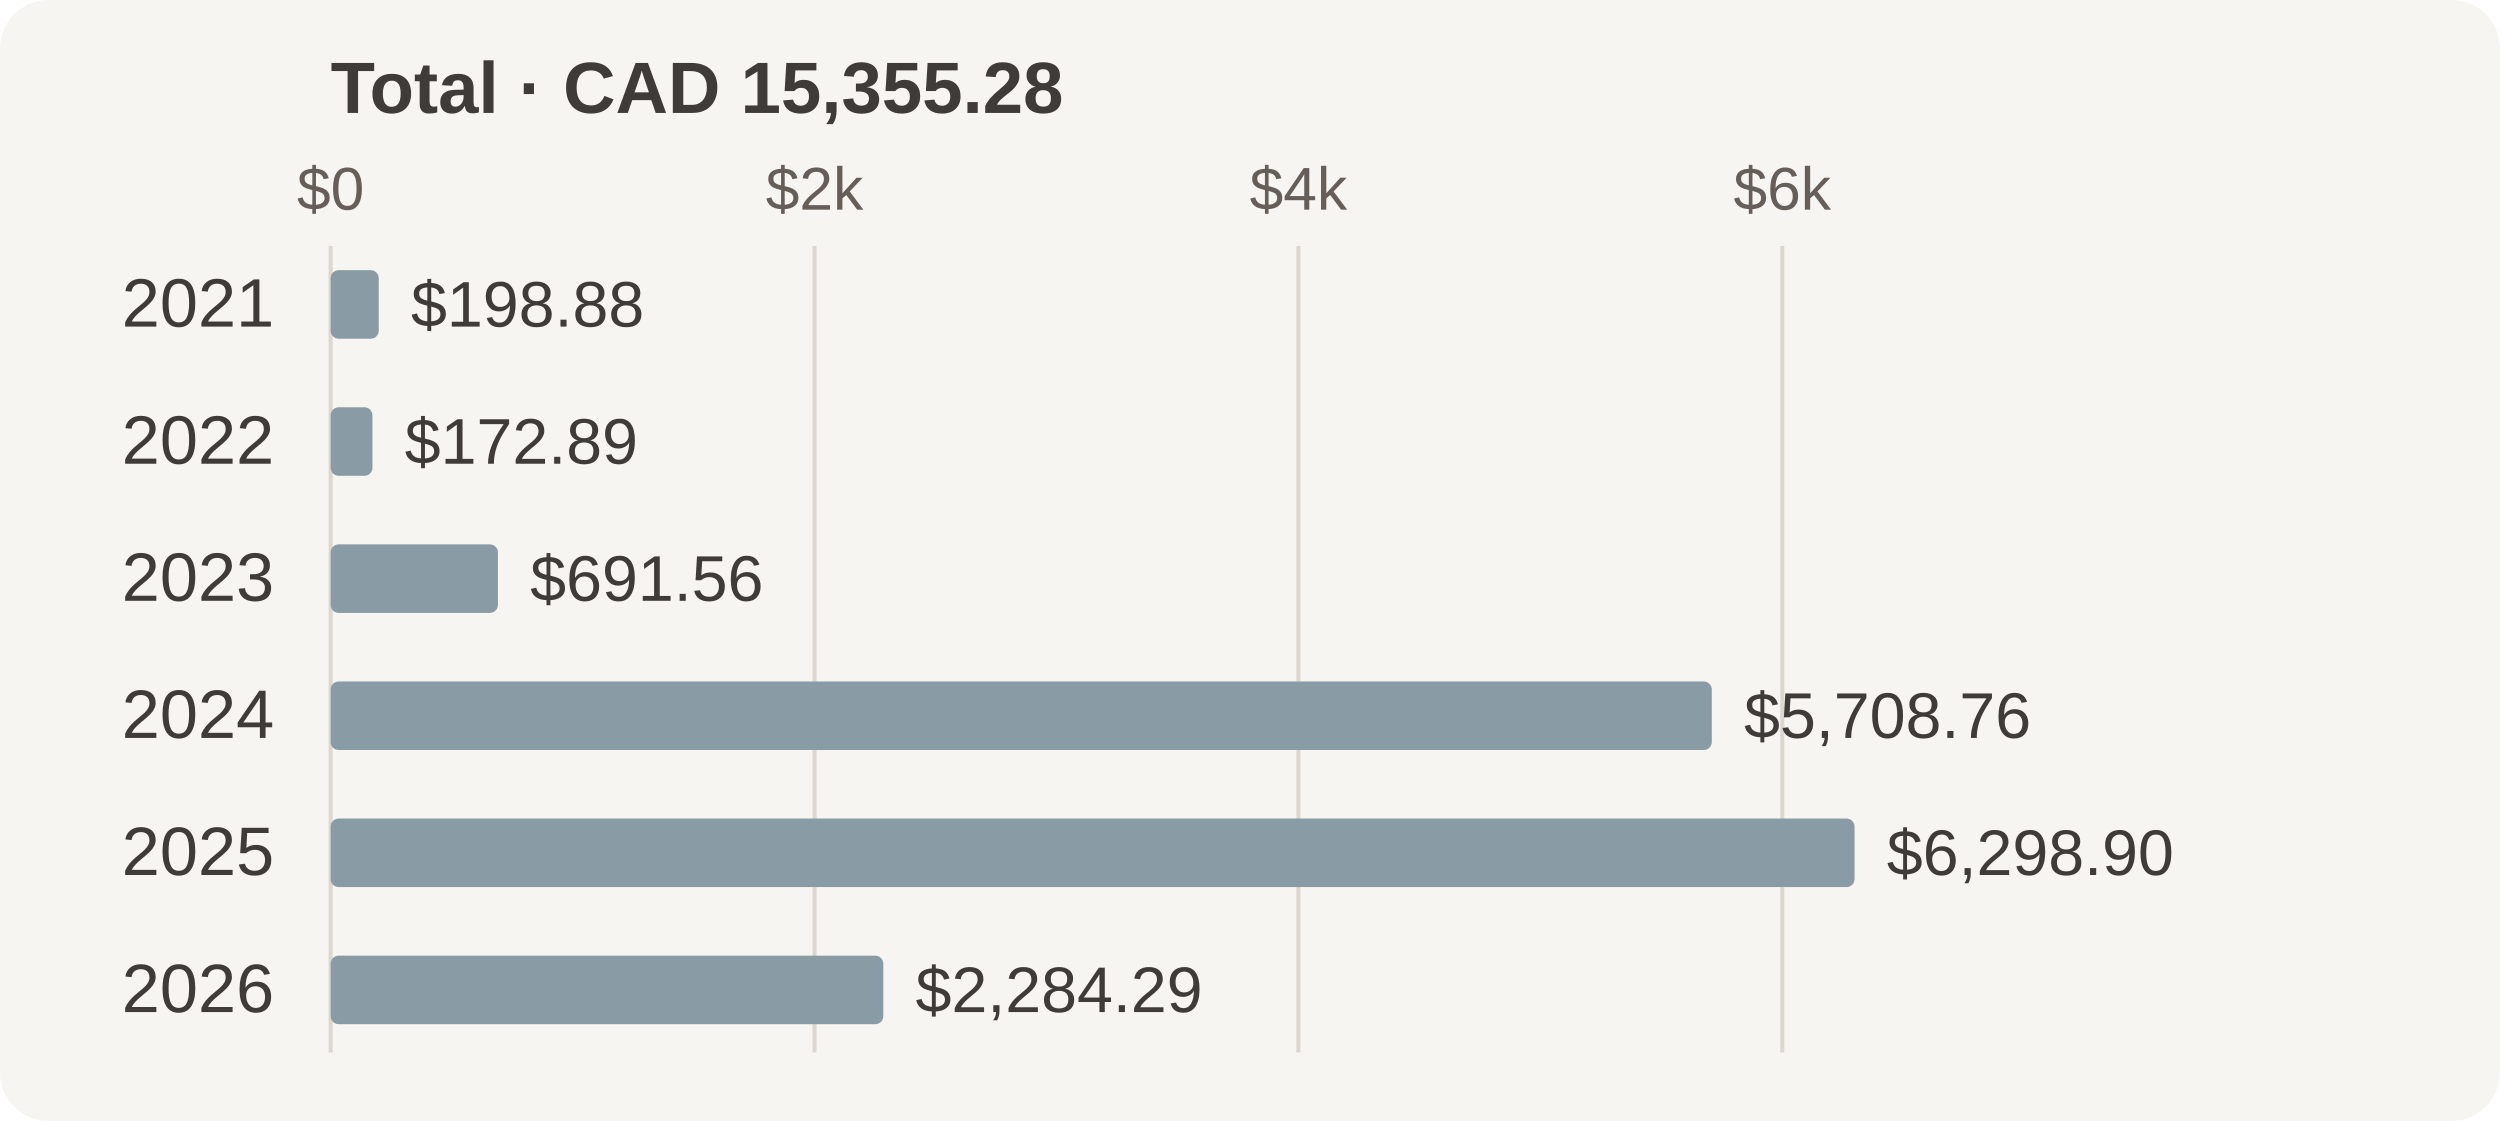
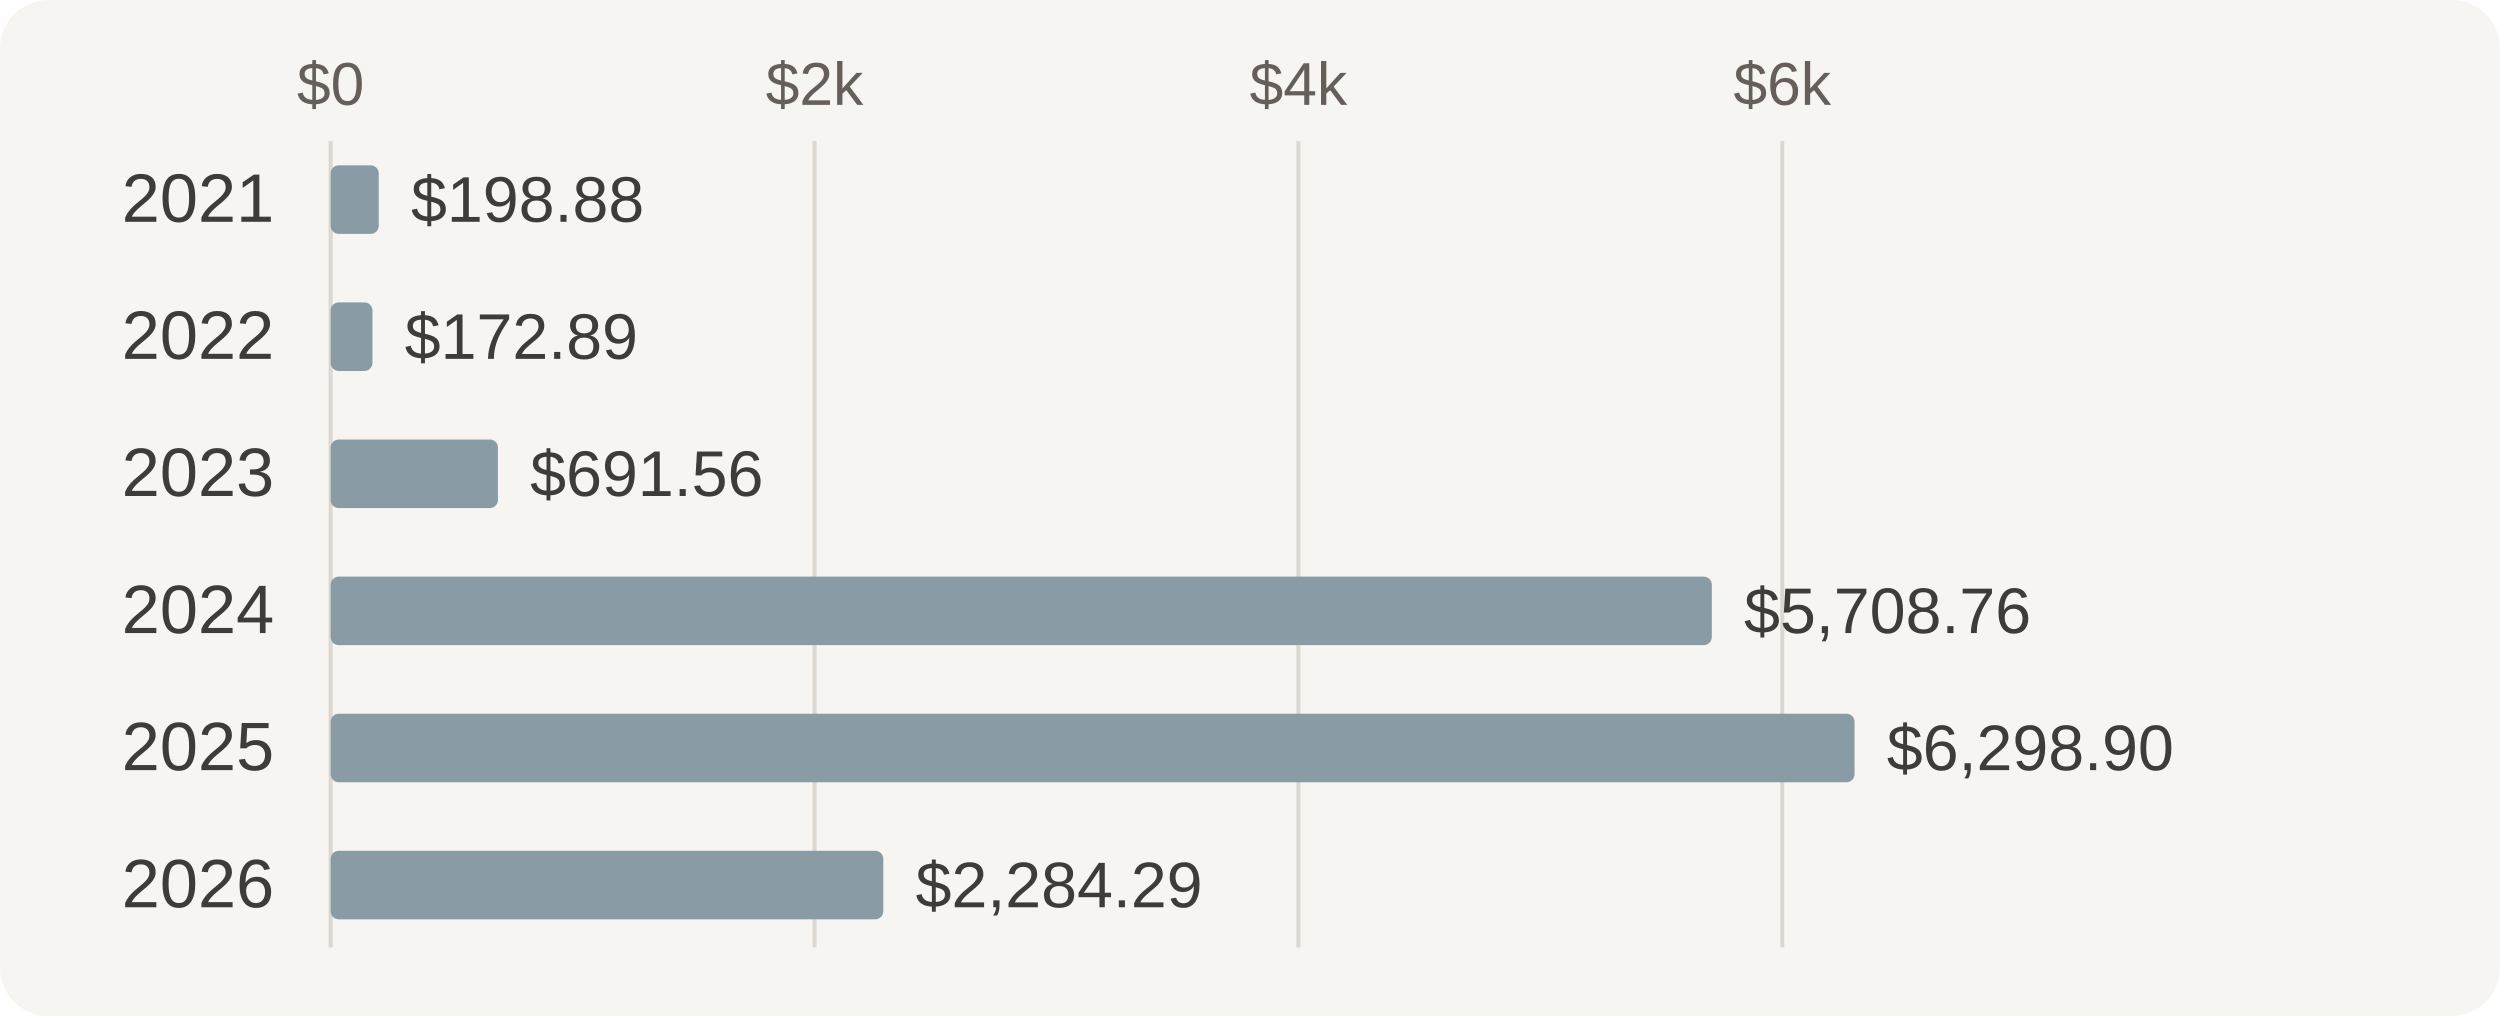
- <svg xmlns="http://www.w3.org/2000/svg" width="620" height="278" viewBox="0 0 620 278" role="img" aria-labelledby="title description">
-   <rect width="620" height="278" rx="12" fill="#f7f5f1" />
-   <g font-family="Arial, Helvetica, sans-serif" fill="#3f3b38">
-     <text x="82" y="28" font-size="18" font-weight="700">Total · CAD 15,355.28</text>
+ <svg xmlns="http://www.w3.org/2000/svg" width="620" height="252" viewBox="0 0 620 252" role="img" aria-labelledby="title description">
+   <rect width="620" height="252" rx="12" fill="#f7f5f1" />
+   <g transform="translate(0 -26)" font-family="Arial, Helvetica, sans-serif" fill="#3f3b38">
    <path d="M82 61V261" stroke="#dcd7d0" />
    <text x="82" y="52" font-size="15" text-anchor="middle" fill="#665e59">$0</text>
    <path d="M202 61V261" stroke="#dcd7d0" />
    <text x="202" y="52" font-size="15" text-anchor="middle" fill="#665e59">$2k</text>
    <path d="M322 61V261" stroke="#dcd7d0" />
    <text x="322" y="52" font-size="15" text-anchor="middle" fill="#665e59">$4k</text>
    <path d="M442 61V261" stroke="#dcd7d0" />
    <text x="442" y="52" font-size="15" text-anchor="middle" fill="#665e59">$6k</text>
    <text x="68" y="81" font-size="17" text-anchor="end">2021</text>
    <rect x="82" y="67" width="11.93" height="17" rx="2" fill="#899ca5" />
    <text x="101.93" y="81" font-size="16">$198.88</text>
    <text x="68" y="115" font-size="17" text-anchor="end">2022</text>
    <rect x="82" y="101" width="10.37" height="17" rx="2" fill="#899ca5" />
    <text x="100.37" y="115" font-size="16">$172.89</text>
    <text x="68" y="149" font-size="17" text-anchor="end">2023</text>
    <rect x="82" y="135" width="41.49" height="17" rx="2" fill="#899ca5" />
    <text x="131.49" y="149" font-size="16">$691.56</text>
    <text x="68" y="183" font-size="17" text-anchor="end">2024</text>
    <rect x="82" y="169" width="342.53" height="17" rx="2" fill="#899ca5" />
    <text x="432.53" y="183" font-size="16">$5,708.76</text>
    <text x="68" y="217" font-size="17" text-anchor="end">2025</text>
    <rect x="82" y="203" width="377.93" height="17" rx="2" fill="#899ca5" />
    <text x="467.93" y="217" font-size="16">$6,298.90</text>
    <text x="68" y="251" font-size="17" text-anchor="end">2026</text>
    <rect x="82" y="237" width="137.06" height="17" rx="2" fill="#899ca5" />
    <text x="227.06" y="251" font-size="16">$2,284.29</text>
  </g>
</svg>
